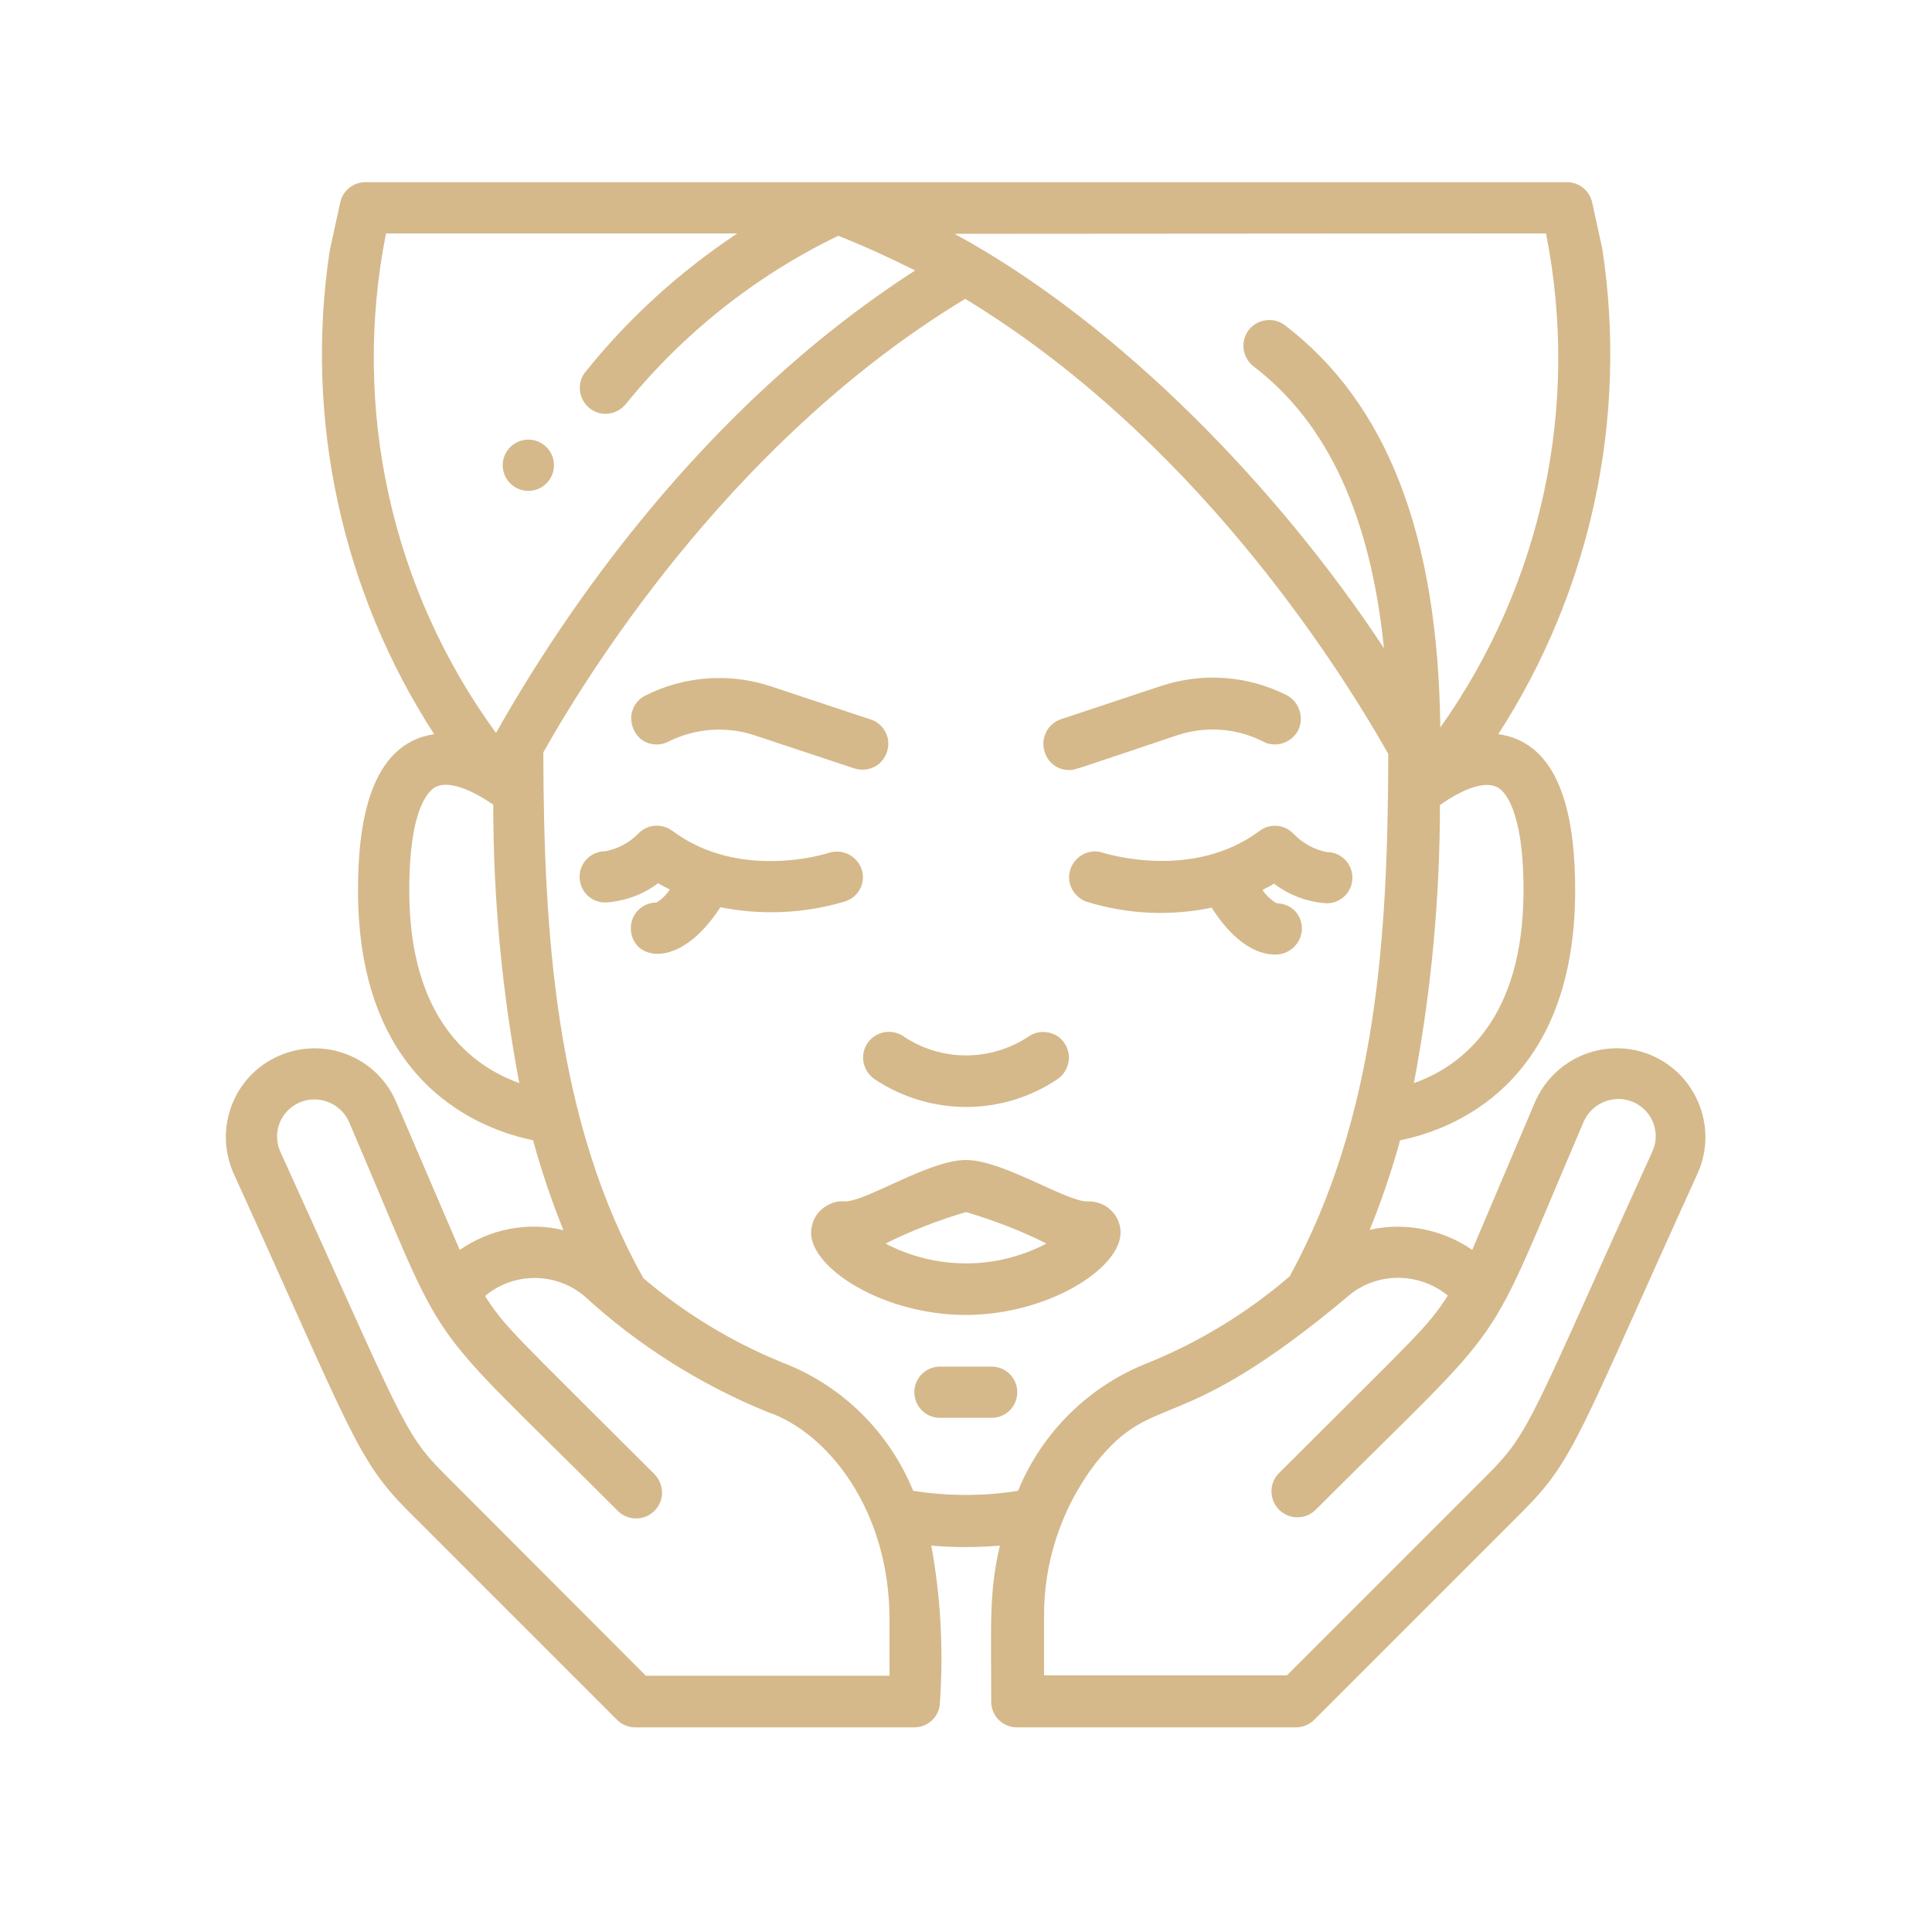
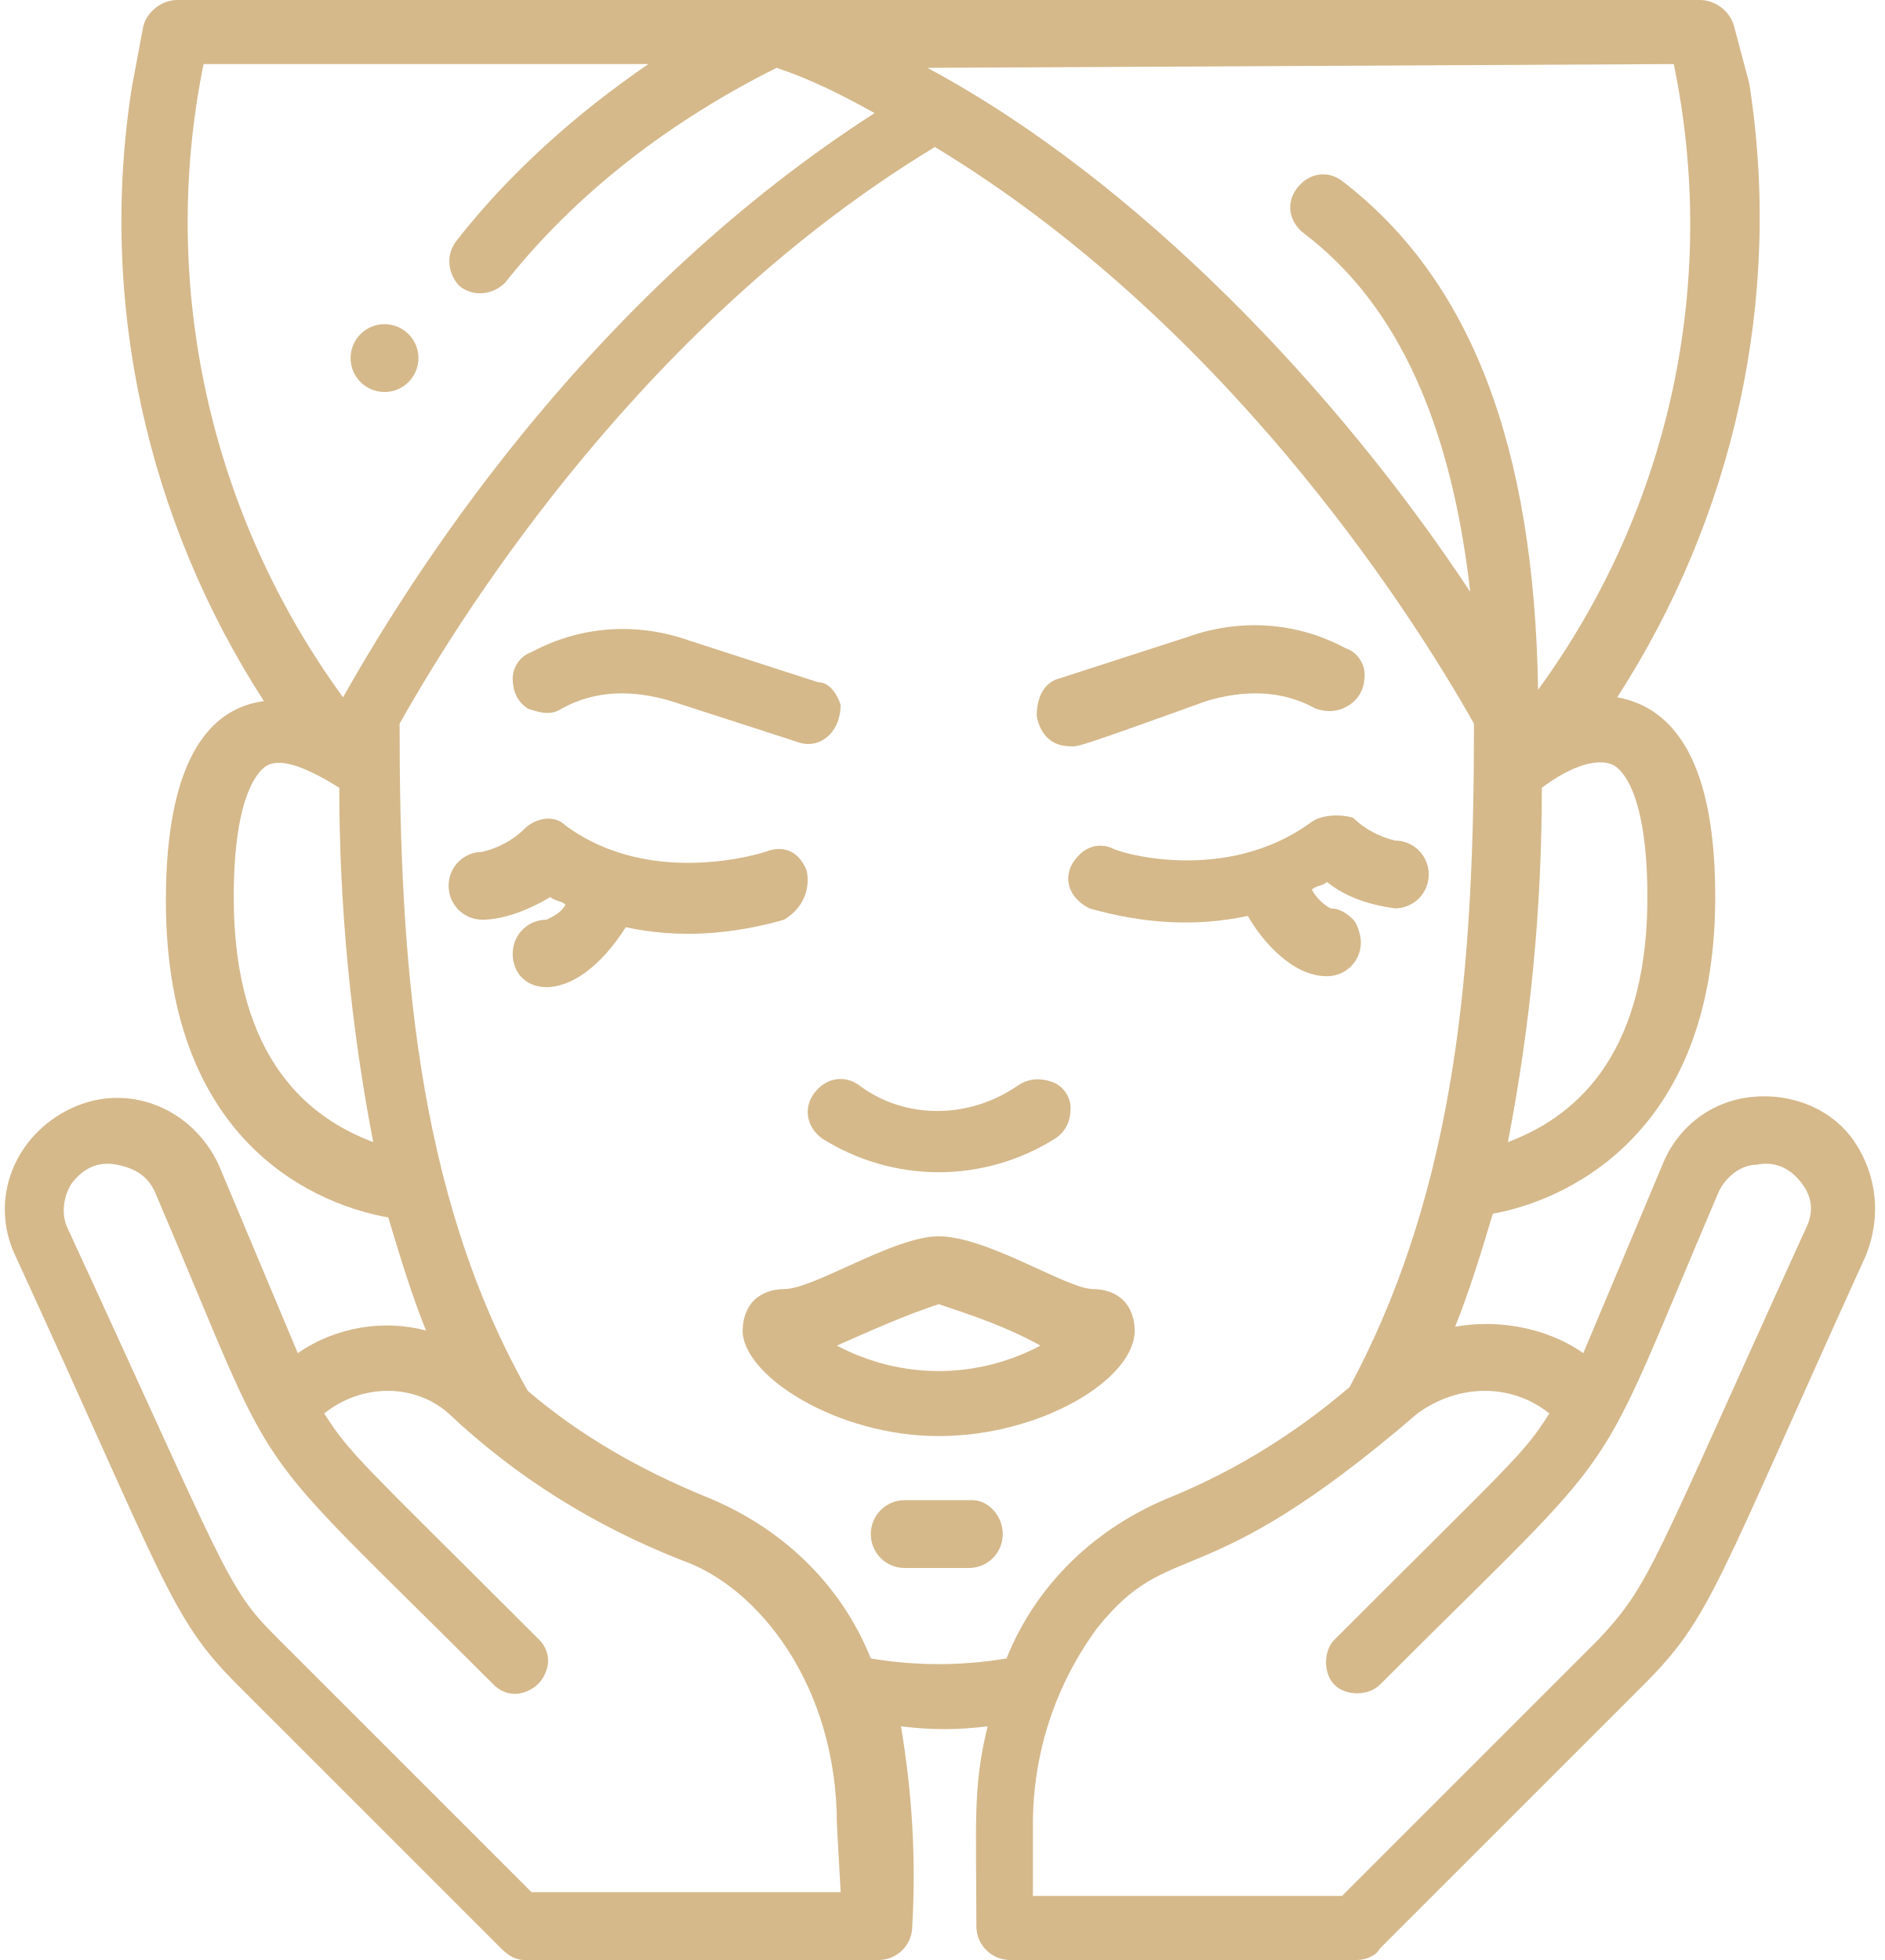
- <svg xmlns="http://www.w3.org/2000/svg" version="1.1" id="Capa_1" x="0px" y="0px" viewBox="0 0 490 490" style="enable-background:new 0 0 490 490;" xml:space="preserve" width="65px">
+ <svg xmlns="http://www.w3.org/2000/svg" version="1.1" id="Слой_1" x="0px" y="0px" viewBox="0 0 50 52" style="enable-background:new 0 0 50 52;" xml:space="preserve" width="66px">
  <style type="text/css">
	.st0{fill:#D5B98B;}
</style>
  <g id="_x30_23---Moisturising-Face">
-     <path id="Shape" class="st0" d="M116.6,317l-16.2-37.7c-5-11.4-18.3-16.5-29.7-11.5s-16.5,18.3-11.5,29.7   c29.8,65.5,31.2,72.6,44.4,85.8l52.9,52.9c1.2,1.2,2.9,1.9,4.6,1.9h70.8c3.6,0,6.5-2.9,6.5-6.5c0.9-13.2,0.2-26.5-2.2-39.6   c5.8,0.5,11.6,0.5,17.4,0c-2.8,12-2.2,19.3-2.2,39.6c0,3.6,2.9,6.5,6.5,6.5h70.8c1.7,0,3.4-0.7,4.6-1.9l52.9-52.9   c13.2-13.2,14.2-19.4,44.4-85.8c3.3-7.4,2.3-15.9-2.4-22.4s-12.6-10-20.6-9.1c-8,0.9-14.9,5.9-18.2,13.3L373.4,317   c-7.6-5.2-17-7.1-26-5.1c3-7.4,5.6-15,7.7-22.7c13-2.6,44.4-14,44.4-63.4c0-16.7-2.9-37.3-19.5-39.6c23.5-36.4,32.9-80.1,26.4-123   l-2.6-11.9c-0.7-3-3.3-5.1-6.4-5.1H92.7c-3.1,0-5.7,2.1-6.4,5.1l-2.7,12.4c-6.4,42.7,3.1,86.3,26.5,122.5   c-16.5,2.5-19.3,23-19.3,39.6c0,49.4,31.4,60.7,44.4,63.4c2.1,7.7,4.7,15.4,7.7,22.8C133.8,309.8,124.3,311.7,116.6,317L116.6,317z    M225.4,425h-61.6l-50.9-51c-10.7-10.6-10.7-13.5-41.8-81.9c-1.4-3.1-1-6.7,1-9.4c2-2.7,5.3-4.2,8.7-3.8c3.4,0.4,6.3,2.5,7.7,5.6   c26.5,61.8,16.2,46.7,68.1,98.6c1.6,1.7,4.1,2.4,6.4,1.8c2.3-0.6,4.1-2.4,4.7-4.7c0.6-2.3-0.1-4.7-1.8-6.4   c-35.8-35.8-37.5-36.8-42.9-45.1c7.3-6.1,17.9-6.1,25.2,0c13.6,12.5,29.3,22.4,46.4,29.4c15.3,5.1,31,24.9,31,52.6V425z    M231.6,378.1c-6.1-14.9-18-26.7-33.1-32.5c-12.8-5.2-24.7-12.4-35.3-21.4c-22.4-39.8-25.3-87.7-25.4-133.4   c13.8-24.4,50.1-80.6,107-115c57,34.6,93.4,90.9,107.3,115.4c-0.1,46.4-2.9,92.1-25,132.5c-10.7,9.2-22.8,16.6-35.8,21.9   c-15,5.8-27,17.6-33.1,32.5C249.5,379.5,240.5,379.5,231.6,378.1L231.6,378.1z M367.2,328.6c-5.4,8.3-7,9.2-42.9,45.1   c-2.5,2.6-2.4,6.6,0.1,9.2c2.5,2.5,6.6,2.6,9.2,0.1c51.4-51.4,41.6-36.8,68.1-98.6c1.4-3.1,4.3-5.2,7.7-5.6s6.7,1.1,8.7,3.8   c2,2.7,2.4,6.3,1,9.4c-30.7,67.5-30.8,71-41.7,81.9l-51,51h-61.6v-14.4c-0.2-14.2,4.4-28,13-39.3c15.3-19.2,20.2-5.5,64.4-42.7   C349.3,322.6,359.9,322.6,367.2,328.6L367.2,328.6z M386.4,225.8c0,32.9-15.9,44.7-27.8,48.9c4.4-23.3,6.6-46.9,6.6-70.5   c6-4.3,11.4-6.1,14.4-4.6C381.1,200.2,386.4,204.4,386.4,225.8L386.4,225.8z M392.1,59.2c8.7,43.7-1,88.9-26.8,125.3   c-0.6-48.8-13.5-82.2-39.4-102c-2.9-2.2-7-1.6-9.2,1.2c-2.2,2.9-1.6,7,1.2,9.2c18.9,14.4,29.7,38.1,33.1,71.5   c-26.2-39.8-66.6-82.1-108.9-105.1L392.1,59.2z M97.9,59.2H187c-14.6,9.7-27.6,21.5-38.5,35.1c-2.3,2.8-1.8,6.9,1,9.2   c2.8,2.3,6.9,1.8,9.2-1c14.6-18,33-32.6,53.9-42.7c6.6,2.6,13.1,5.6,19.5,8.8c-54.8,35.3-89.8,88-106.3,117.3   C99.2,149.4,89.1,103.5,97.9,59.2L97.9,59.2z M103.8,225.8c0-21.4,5.2-25.6,6.9-26.3c2.9-1.4,8.4,0.4,14.4,4.6   c0,23.7,2.2,47.3,6.6,70.6C119.8,270.4,103.8,258.7,103.8,225.8z" />
-     <path id="Shape_1_" class="st0" d="M169.5,188.1c6.8-3.4,14.7-4,21.9-1.6l25.3,8.4c2.2,0.7,4.7,0.2,6.4-1.3   c1.7-1.6,2.5-3.9,2.1-6.2c-0.5-2.3-2.1-4.2-4.3-4.9l-25.3-8.4c-10.5-3.5-22-2.7-31.9,2.3c-2.1,1-3.5,3.1-3.6,5.5   c-0.1,2.3,1,4.6,2.9,5.9C164.9,189,167.4,189.2,169.5,188.1L169.5,188.1z" />
-     <path id="Shape_2_" class="st0" d="M271.1,195.3c1.5,0,0,0.4,27.4-8.8c7.2-2.4,15.1-1.9,21.9,1.6c2.1,1.1,4.6,0.9,6.6-0.4   c2-1.3,3.1-3.5,2.9-5.9s-1.5-4.4-3.6-5.5c-9.9-5-21.4-5.8-31.9-2.3l-25.3,8.4c-3,1-4.9,4.1-4.4,7.2   C265.2,193,267.9,195.3,271.1,195.3L271.1,195.3z" />
-     <path id="Shape_3_" class="st0" d="M218.5,220.4c-1.2-3.4-4.9-5.2-8.3-4.1c-0.2,0.1-22.5,7.3-39.7-5.6c-2.6-1.9-6.2-1.7-8.5,0.6   c-2.3,2.4-5.3,4-8.5,4.6c-3.6,0-6.5,2.9-6.5,6.5s2.9,6.5,6.5,6.5c4.9-0.3,9.6-2,13.4-4.9c1,0.6,2,1.1,3,1.6c-0.9,1.3-2,2.5-3.4,3.3   c-3.6,0-6.5,2.9-6.5,6.5c0,8,12.1,11.1,22.7-5.3c10.5,2.1,21.4,1.6,31.7-1.5C217.8,227.5,219.7,223.8,218.5,220.4L218.5,220.4z" />
-     <path id="Shape_4_" class="st0" d="M319.5,210.7c-17.1,12.8-39.2,5.7-39.7,5.6c-3.4-1.2-7.1,0.7-8.3,4.1c-1.2,3.4,0.7,7.1,4.1,8.3   c10.3,3.2,21.2,3.7,31.7,1.5c3.3,5.2,9,11.9,16.2,11.9c3.6,0,6.6-2.9,6.7-6.5c0-1.7-0.6-3.4-1.8-4.6s-2.9-1.9-4.6-1.9   c-1.4-0.8-2.7-2-3.6-3.4c1-0.5,2-1,2.9-1.6c3.9,3,8.6,4.7,13.4,5c3.6,0,6.5-2.9,6.5-6.5s-2.9-6.5-6.5-6.5c-3.2-0.6-6.2-2.3-8.4-4.6   C325.7,209,322.1,208.8,319.5,210.7z" />
-     <path id="Shape_5_" class="st0" d="M221.8,273.7c14.1,9.4,32.4,9.4,46.4,0c1.9-1.3,3-3.5,2.9-5.9c-0.2-2.3-1.5-4.4-3.6-5.4   c-2.1-1-4.6-0.9-6.5,0.4c-9.7,6.5-22.3,6.5-31.9,0c-3-2-7.1-1.2-9.1,1.8C218,267.6,218.8,271.6,221.8,273.7z" />
-     <path id="Shape_6_" class="st0" d="M284.2,312.6c0-2.2-0.9-4.3-2.6-5.8c-1.6-1.5-3.8-2.2-5.9-2.1c-5.4,0-21.4-10.5-30.7-10.5   c-9.4,0-25.2,10.5-30.7,10.5c-2.2-0.2-4.3,0.6-6,2.1s-2.5,3.6-2.6,5.8c0,9.2,18.5,20.9,39.2,20.9S284.2,321.8,284.2,312.6z    M245,307.4c7,2.1,13.9,4.7,20.4,8c-12.8,6.7-28,6.7-40.8,0C231.1,312.1,238,309.5,245,307.4z" />
-     <path id="Shape_7_" class="st0" d="M251.5,346.6h-13.1c-3.6,0-6.5,2.9-6.5,6.5s2.9,6.5,6.5,6.5h13.1c3.6,0,6.5-2.9,6.5-6.5   S255.1,346.6,251.5,346.6z" />
-     <circle id="Oval" class="st0" cx="134" cy="118" r="6.5" />
+     <path id="Shape" class="st0" d="M7.9,35.9l-2.1-5c-0.7-1.5-2.4-2.2-3.9-1.5s-2.2,2.4-1.5,3.9c4,8.7,4.1,9.6,5.9,11.4l7,7   c0.2,0.2,0.4,0.3,0.6,0.3h9.4c0.5,0,0.9-0.4,0.9-0.9c0.1-1.8,0-3.5-0.3-5.3c0.8,0.1,1.5,0.1,2.3,0c-0.4,1.6-0.3,2.6-0.3,5.3   c0,0.5,0.4,0.9,0.9,0.9H36c0.2,0,0.5-0.1,0.6-0.3l7-7c1.8-1.8,1.9-2.6,5.9-11.4c0.4-1,0.3-2.1-0.3-3s-1.7-1.3-2.7-1.2   c-1.1,0.1-2,0.8-2.4,1.8l-2.1,5c-1-0.7-2.3-0.9-3.4-0.7c0.4-1,0.7-2,1-3c1.7-0.3,5.9-1.9,5.9-8.4c0-2.2-0.4-4.9-2.6-5.3   c3.1-4.8,4.4-10.6,3.5-16.3L46,0.7C45.9,0.3,45.5,0,45.1,0H4.7C4.3,0,3.9,0.3,3.8,0.7L3.5,2.3C2.6,8,3.9,13.8,7,18.6   c-2.2,0.3-2.6,3.1-2.6,5.3c0,6.6,4.2,8.1,5.9,8.4c0.3,1,0.6,2,1,3C10.2,35,8.9,35.2,7.9,35.9L7.9,35.9z M22.3,50.2h-8.2l-6.8-6.8   C6,42.1,6,41.7,1.8,32.6c-0.2-0.4-0.1-0.9,0.1-1.2c0.3-0.4,0.7-0.6,1.2-0.5c0.5,0.1,0.8,0.3,1,0.7c3.5,8.2,2.1,6.2,9,13.1   c0.2,0.2,0.5,0.3,0.8,0.2c0.3-0.1,0.5-0.3,0.6-0.6c0.1-0.3,0-0.6-0.2-0.8c-4.7-4.7-5-4.9-5.7-6c1-0.8,2.4-0.8,3.3,0   c1.8,1.7,3.9,3,6.2,3.9c2,0.7,4.1,3.3,4.1,7L22.3,50.2L22.3,50.2z M23.1,44c-0.8-2-2.4-3.5-4.4-4.3c-1.7-0.7-3.3-1.6-4.7-2.8   c-3-5.3-3.4-11.6-3.4-17.7c1.8-3.2,6.6-10.7,14.2-15.3C32.4,8.5,37.3,16,39.1,19.2c0,6.2-0.4,12.2-3.3,17.6c-1.4,1.2-3,2.2-4.7,2.9   c-2,0.8-3.6,2.3-4.4,4.3C25.5,44.2,24.3,44.2,23.1,44L23.1,44z M41.1,37.5c-0.7,1.1-0.9,1.2-5.7,6c-0.3,0.3-0.3,0.9,0,1.2   c0.3,0.3,0.9,0.3,1.2,0c6.8-6.8,5.5-4.9,9-13.1c0.2-0.4,0.6-0.7,1-0.7c0.5-0.1,0.9,0.1,1.2,0.5c0.3,0.4,0.3,0.8,0.1,1.2   c-4.1,9-4.1,9.4-5.5,10.9l-6.8,6.8h-8.2v-1.9c0-1.9,0.6-3.7,1.7-5.2c2-2.5,2.7-0.7,8.5-5.7C38.7,36.7,40.1,36.7,41.1,37.5   L41.1,37.5z M43.7,23.8c0,4.4-2.1,5.9-3.7,6.5c0.6-3.1,0.9-6.2,0.9-9.4c0.8-0.6,1.5-0.8,1.9-0.6C43,20.4,43.7,21,43.7,23.8   L43.7,23.8z M44.4,1.7c1.2,5.8-0.1,11.8-3.6,16.6c-0.1-6.5-1.8-10.9-5.2-13.5c-0.4-0.3-0.9-0.2-1.2,0.2c-0.3,0.4-0.2,0.9,0.2,1.2   c2.5,1.9,3.9,5.1,4.4,9.5c-3.5-5.3-8.8-10.9-14.4-13.9L44.4,1.7z M5.4,1.7h11.8c-1.9,1.3-3.7,2.9-5.1,4.7c-0.3,0.4-0.2,0.9,0.1,1.2   c0.4,0.3,0.9,0.2,1.2-0.1c1.9-2.4,4.4-4.3,7.2-5.7c0.9,0.3,1.7,0.7,2.6,1.2C15.9,7.7,11.3,14.6,9.1,18.5C5.6,13.7,4.2,7.6,5.4,1.7   L5.4,1.7z M6.2,23.8c0-2.8,0.7-3.4,0.9-3.5c0.4-0.2,1.1,0.1,1.9,0.6c0,3.1,0.3,6.3,0.9,9.4C8.3,29.7,6.2,28.2,6.2,23.8z" />
+     <path id="Shape_1_" class="st0" d="M14.9,18.8c0.9-0.5,1.9-0.5,2.9-0.2l3.4,1.1c0.3,0.1,0.6,0,0.8-0.2c0.2-0.2,0.3-0.5,0.3-0.8   c-0.1-0.3-0.3-0.6-0.6-0.6L18.3,17c-1.4-0.5-2.9-0.4-4.2,0.3c-0.3,0.1-0.5,0.4-0.5,0.7c0,0.3,0.1,0.6,0.4,0.8   C14.3,18.9,14.6,19,14.9,18.8L14.9,18.8z" />
+     <path id="Shape_2_" class="st0" d="M28.4,19.8c0.2,0,0,0.1,3.6-1.2c1-0.3,2-0.3,2.9,0.2c0.3,0.1,0.6,0.1,0.9-0.1   c0.3-0.2,0.4-0.5,0.4-0.8c0-0.3-0.2-0.6-0.5-0.7c-1.3-0.7-2.8-0.8-4.2-0.3l-3.4,1.1c-0.4,0.1-0.6,0.5-0.6,1   C27.6,19.5,27.9,19.8,28.4,19.8L28.4,19.8z" />
+     <path id="Shape_3_" class="st0" d="M21.4,23.1c-0.2-0.5-0.6-0.7-1.1-0.5c0,0-3,1-5.3-0.7c-0.3-0.3-0.8-0.2-1.1,0.1   c-0.3,0.3-0.7,0.5-1.1,0.6c-0.5,0-0.9,0.4-0.9,0.9s0.4,0.9,0.9,0.9c0.6,0,1.3-0.3,1.8-0.6c0.1,0.1,0.3,0.1,0.4,0.2   c-0.1,0.2-0.3,0.3-0.5,0.4c-0.5,0-0.9,0.4-0.9,0.9c0,1.1,1.6,1.5,3-0.7c1.4,0.3,2.8,0.2,4.2-0.2C21.3,24.1,21.5,23.6,21.4,23.1   L21.4,23.1z" />
+     <path id="Shape_4_" class="st0" d="M34.8,21.8c-2.3,1.7-5.2,0.8-5.3,0.7c-0.5-0.2-0.9,0.1-1.1,0.5c-0.2,0.5,0.1,0.9,0.5,1.1   c1.4,0.4,2.8,0.5,4.2,0.2c0.4,0.7,1.2,1.6,2.1,1.6c0.5,0,0.9-0.4,0.9-0.9c0-0.2-0.1-0.5-0.2-0.6c-0.2-0.2-0.4-0.3-0.6-0.3   c-0.2-0.1-0.4-0.3-0.5-0.5c0.1-0.1,0.3-0.1,0.4-0.2c0.5,0.4,1.1,0.6,1.8,0.7c0.5,0,0.9-0.4,0.9-0.9c0-0.5-0.4-0.9-0.9-0.9   c-0.4-0.1-0.8-0.3-1.1-0.6C35.6,21.6,35.1,21.6,34.8,21.8z" />
+     <path id="Shape_5_" class="st0" d="M21.8,30.2c1.9,1.2,4.3,1.2,6.2,0c0.3-0.2,0.4-0.5,0.4-0.8c0-0.3-0.2-0.6-0.5-0.7   c-0.3-0.1-0.6-0.1-0.9,0.1c-1.3,0.9-3,0.9-4.2,0c-0.4-0.3-0.9-0.2-1.2,0.2C21.3,29.4,21.4,29.9,21.8,30.2z" />
+     <path id="Shape_6_" class="st0" d="M30.1,35.3c0-0.3-0.1-0.6-0.3-0.8c-0.2-0.2-0.5-0.3-0.8-0.3c-0.7,0-2.8-1.4-4.1-1.4   c-1.2,0-3.3,1.4-4.1,1.4c-0.3,0-0.6,0.1-0.8,0.3c-0.2,0.2-0.3,0.5-0.3,0.8c0,1.2,2.5,2.8,5.2,2.8S30.1,36.6,30.1,35.3z M24.9,34.6   c0.9,0.3,1.8,0.6,2.7,1.1c-1.7,0.9-3.7,0.9-5.4,0C23.1,35.3,24,34.9,24.9,34.6z" />
+     <path id="Shape_7_" class="st0" d="M25.8,39.8H24c-0.5,0-0.9,0.4-0.9,0.9c0,0.5,0.4,0.9,0.9,0.9h1.7c0.5,0,0.9-0.4,0.9-0.9   C26.6,40.2,26.2,39.8,25.8,39.8z" />
+     <circle id="Oval" class="st0" cx="10.2" cy="9.5" r="0.9" />
  </g>
</svg>
